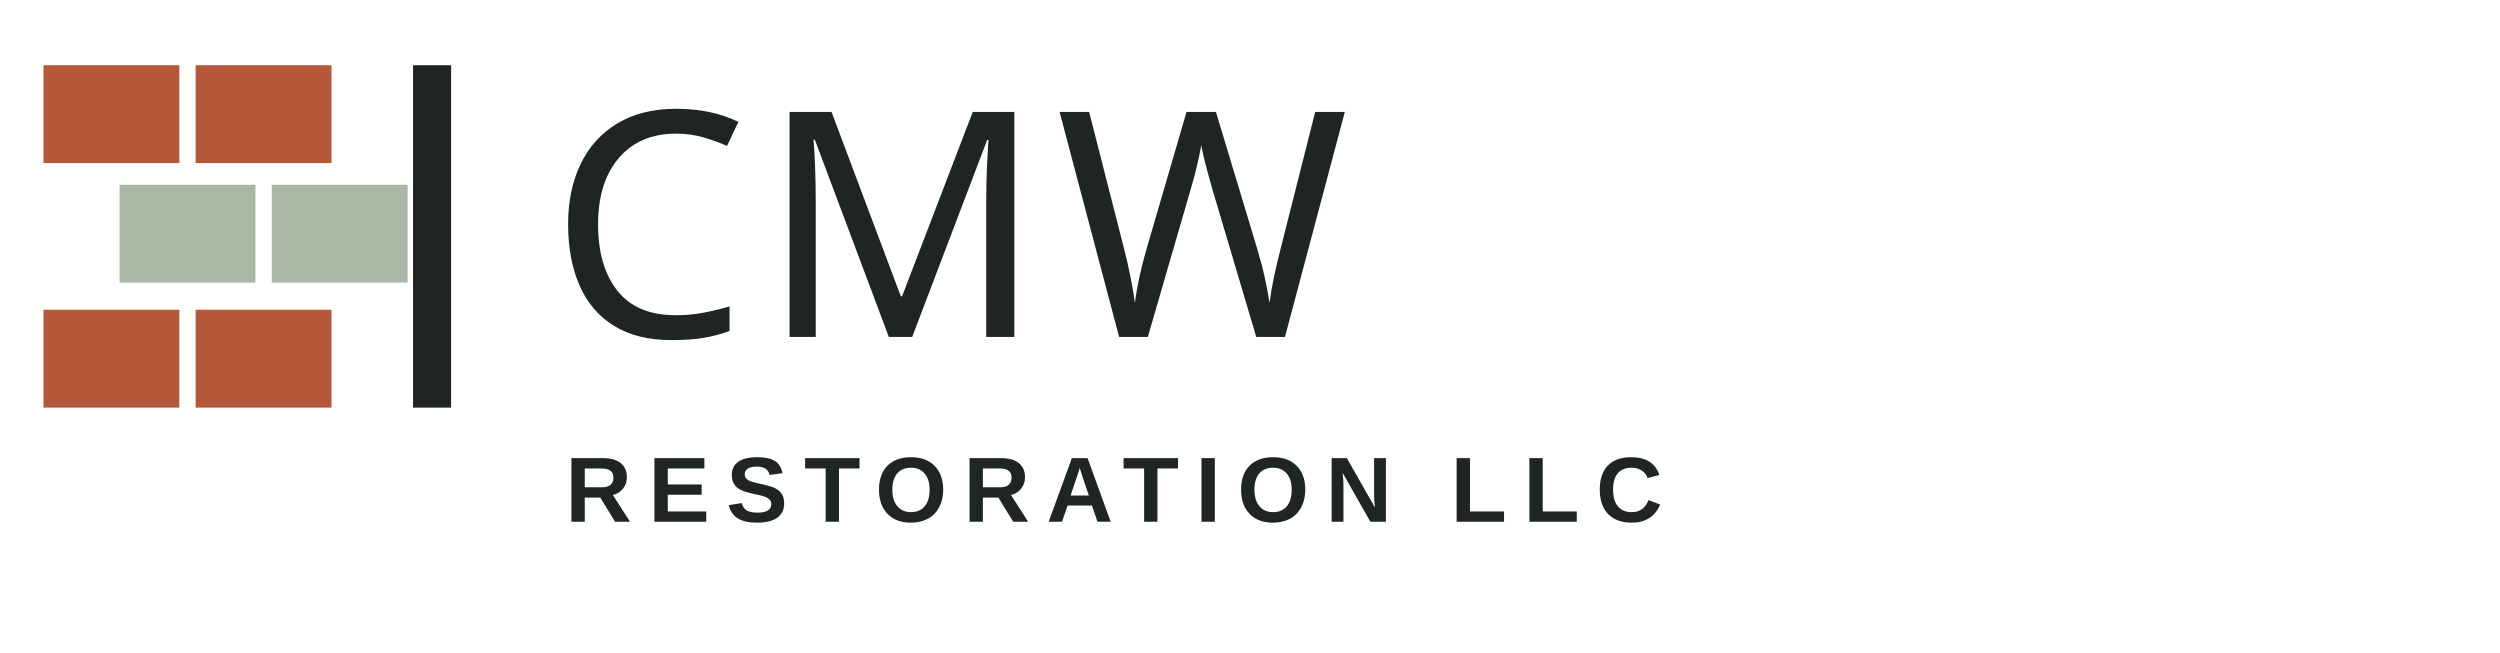
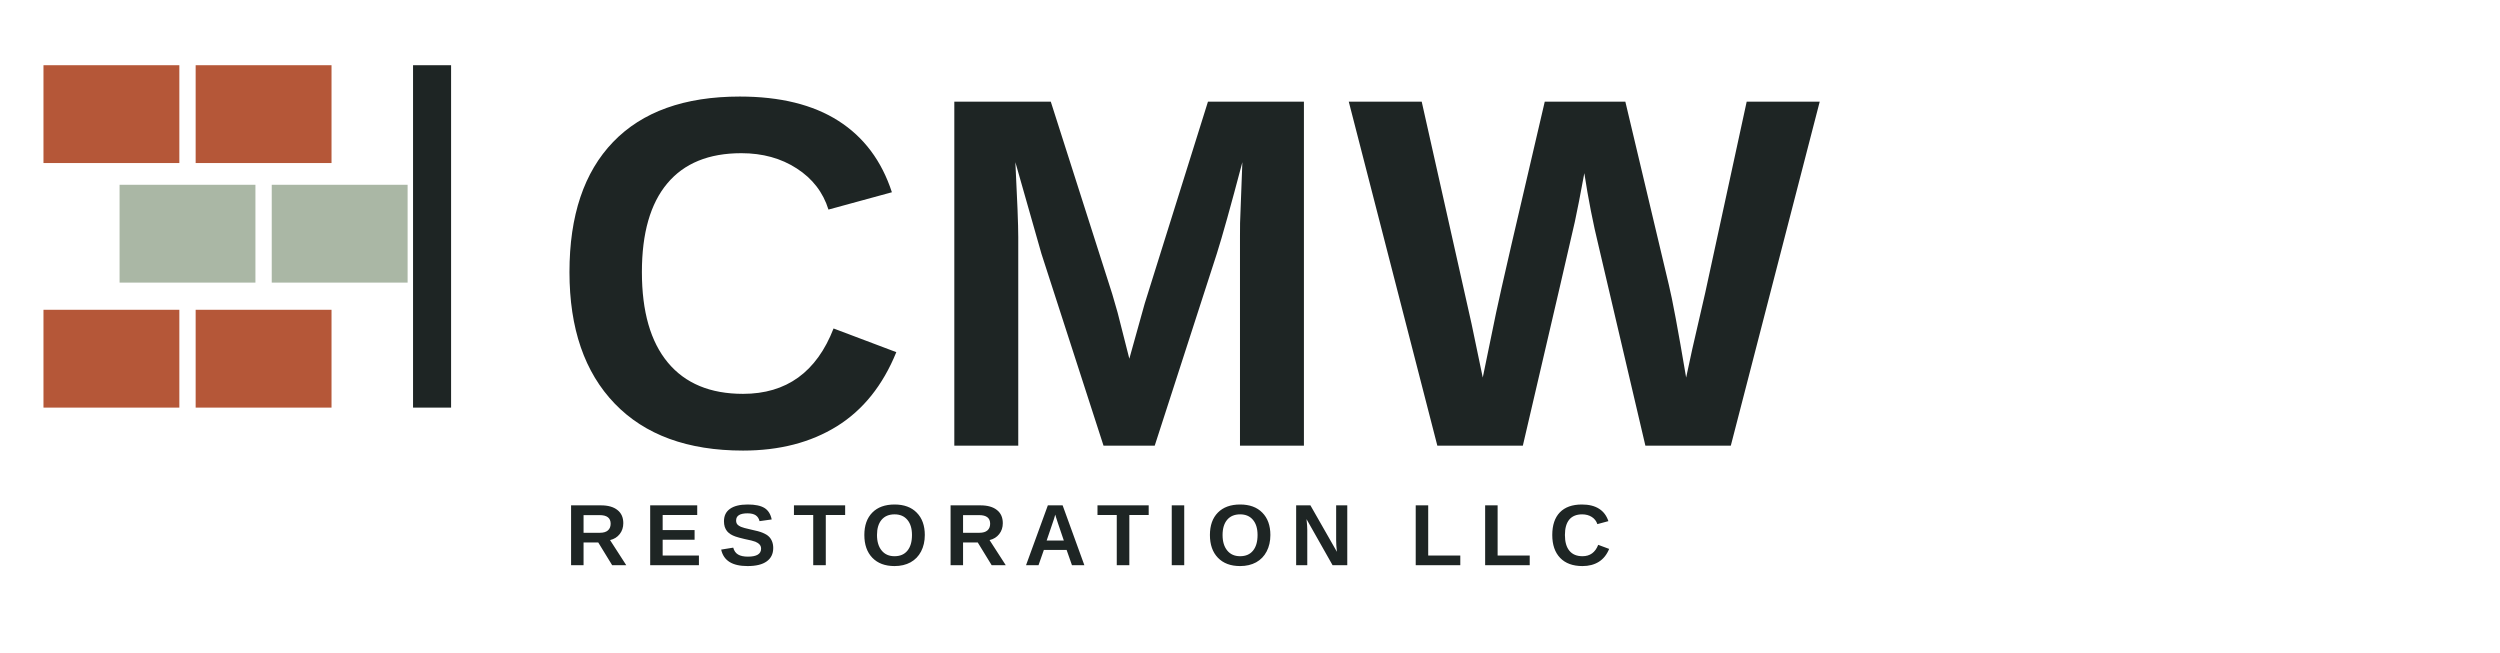
<svg xmlns="http://www.w3.org/2000/svg" viewBox="0 0 460 120" role="img" aria-labelledby="logo-title logo-desc">
  <g aria-hidden="true">
    <path fill="#B55738" d="M8 12h25v18H8zM36 12h25v18H36zM8 57h25v18H8zM36 57h25v18H36z" />
    <path fill="#AAB7A5" d="M22 34h25v18H22zM50 34h25v18H50z" />
    <path fill="#1E2524" d="M76 12h7v63h-7z" />
  </g>
-   <text x="101" y="62" fill="#1E2524" font-family="Impact, Arial Narrow, sans-serif" font-size="58" letter-spacing="2">CMW</text>
-   <text x="104" y="96" fill="#1E2524" font-family="Arial, sans-serif" font-size="17" font-weight="700" letter-spacing="3">RESTORATION LLC</text>
+   <text x="101" y="82" fill="#1E2524" font-family="'Plus Jakarta Sans', Arial, sans-serif" font-size="92" font-weight="800" letter-spacing="2">CMW</text>
+   <text x="104" y="104" fill="#1E2524" font-family="'Plus Jakarta Sans', Arial, sans-serif" font-size="16" font-weight="700" letter-spacing="3">RESTORATION LLC</text>
</svg>
